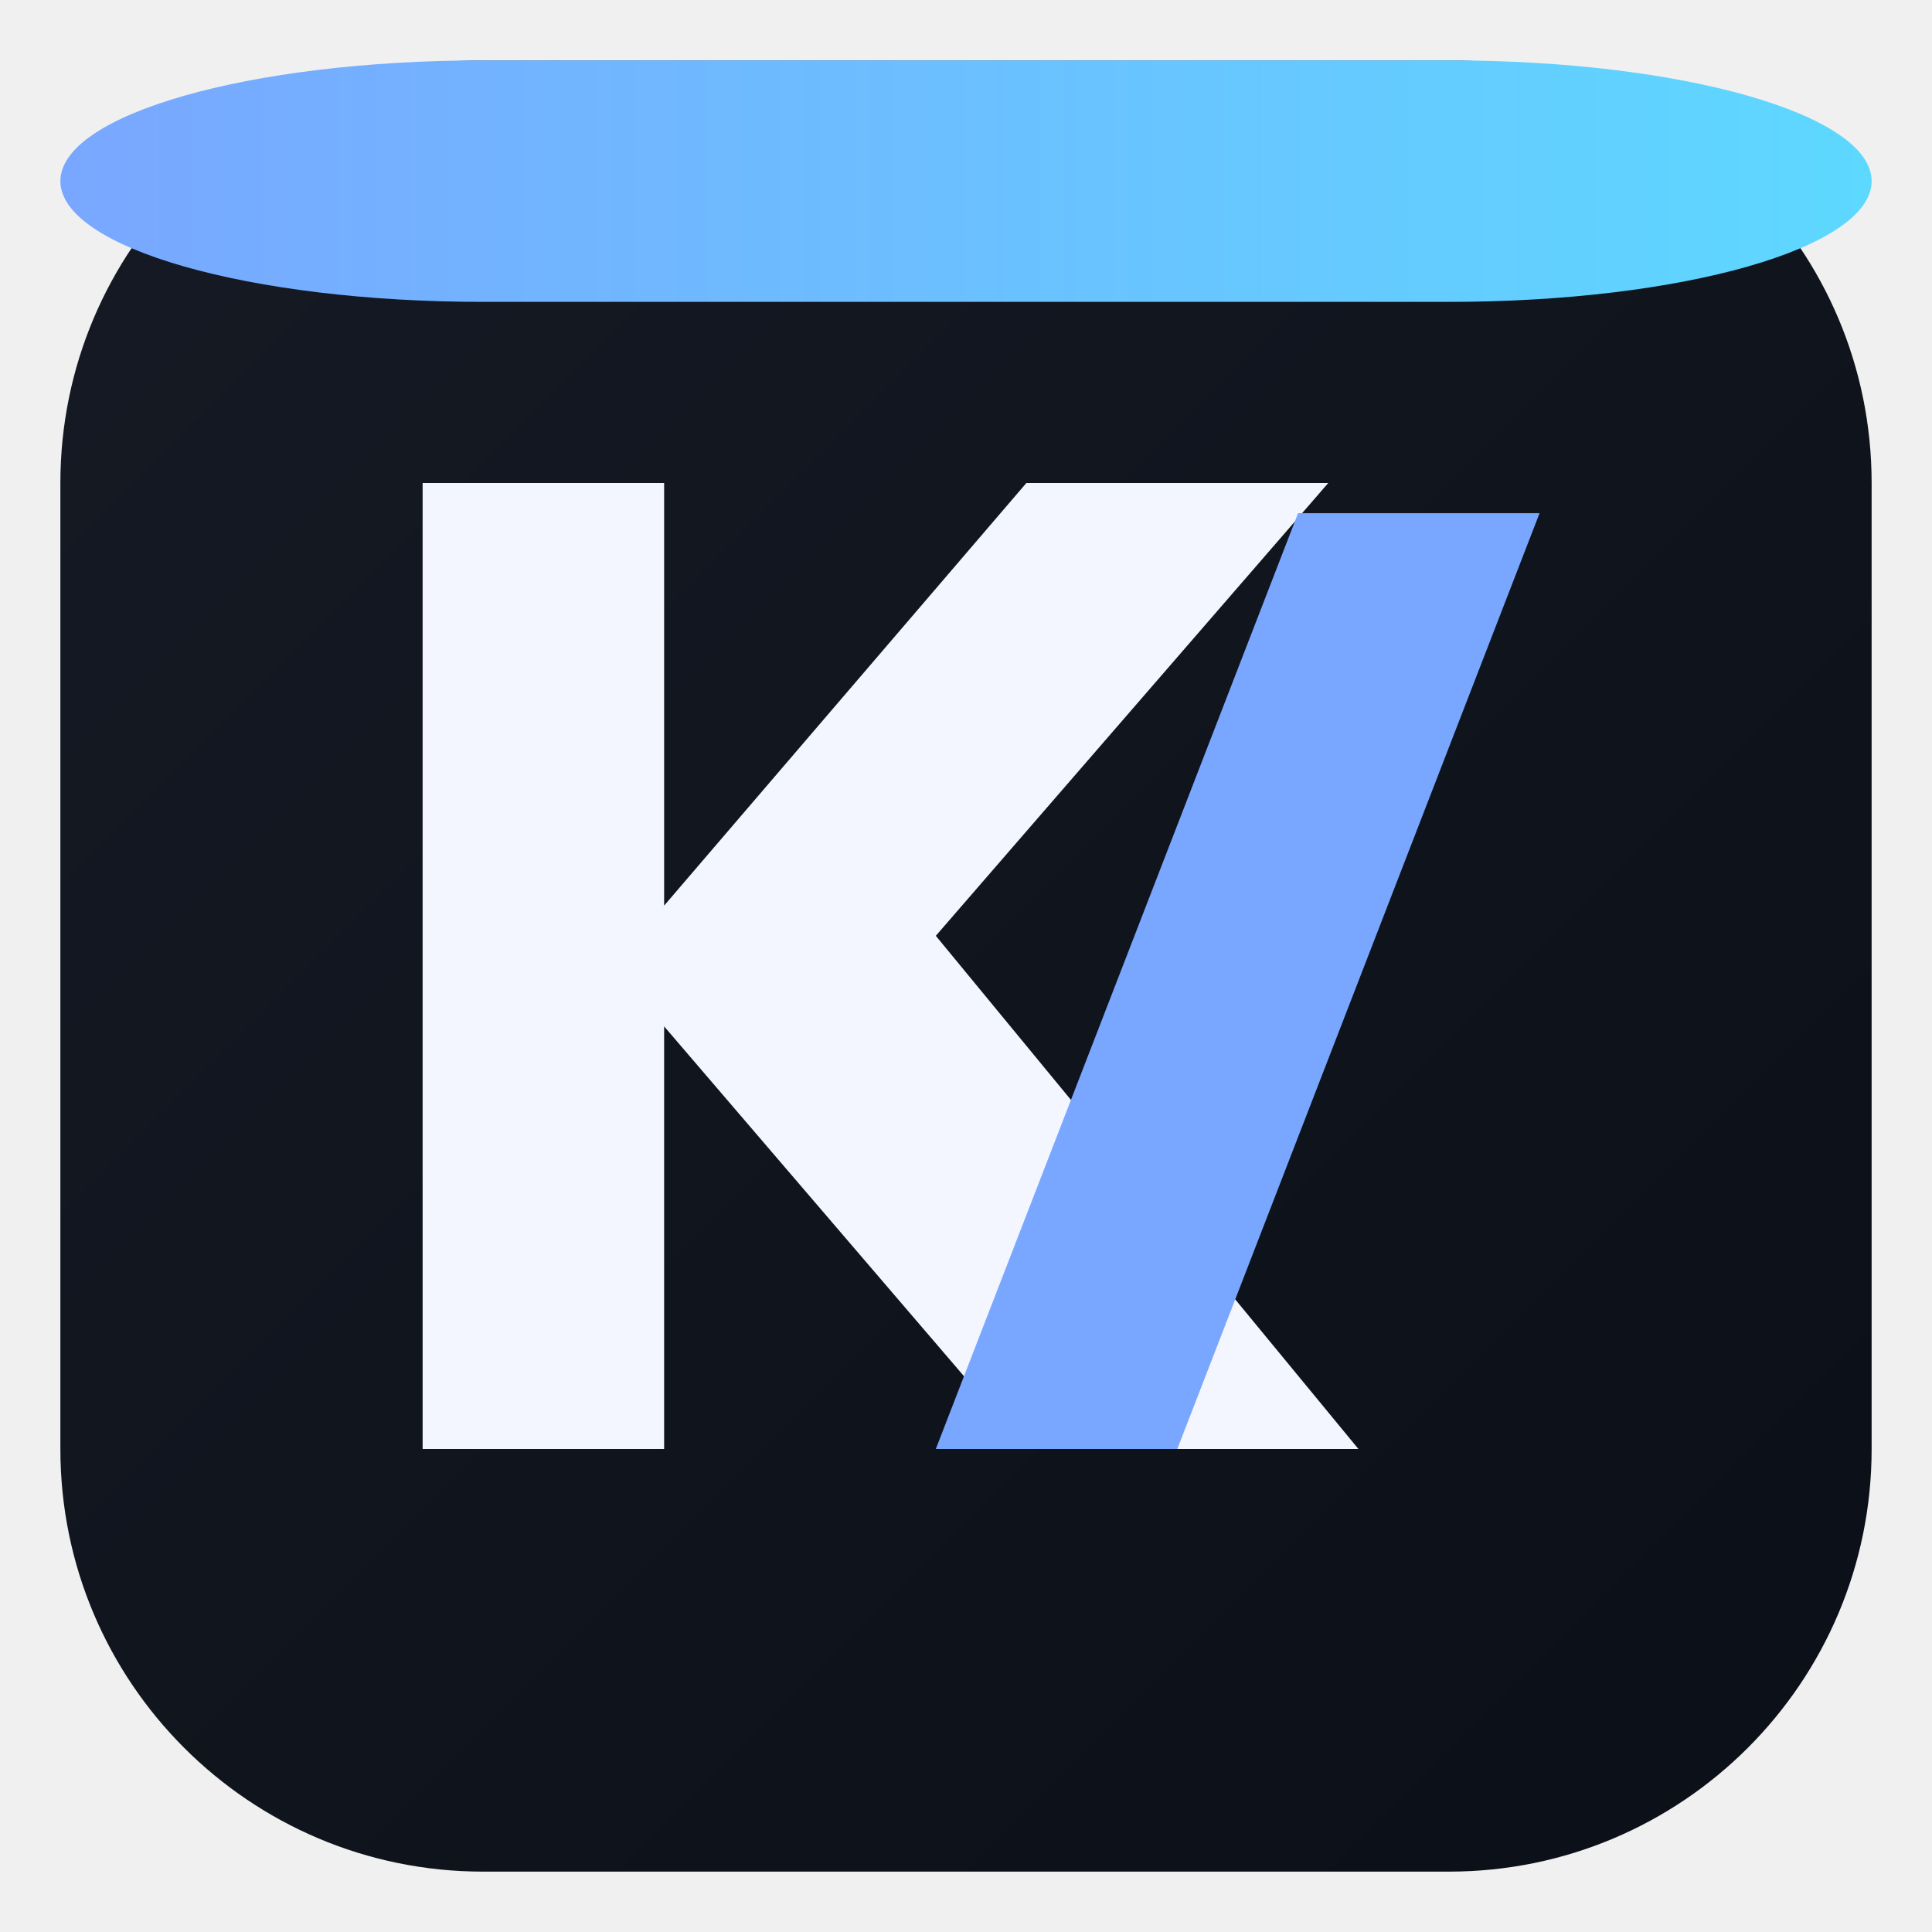
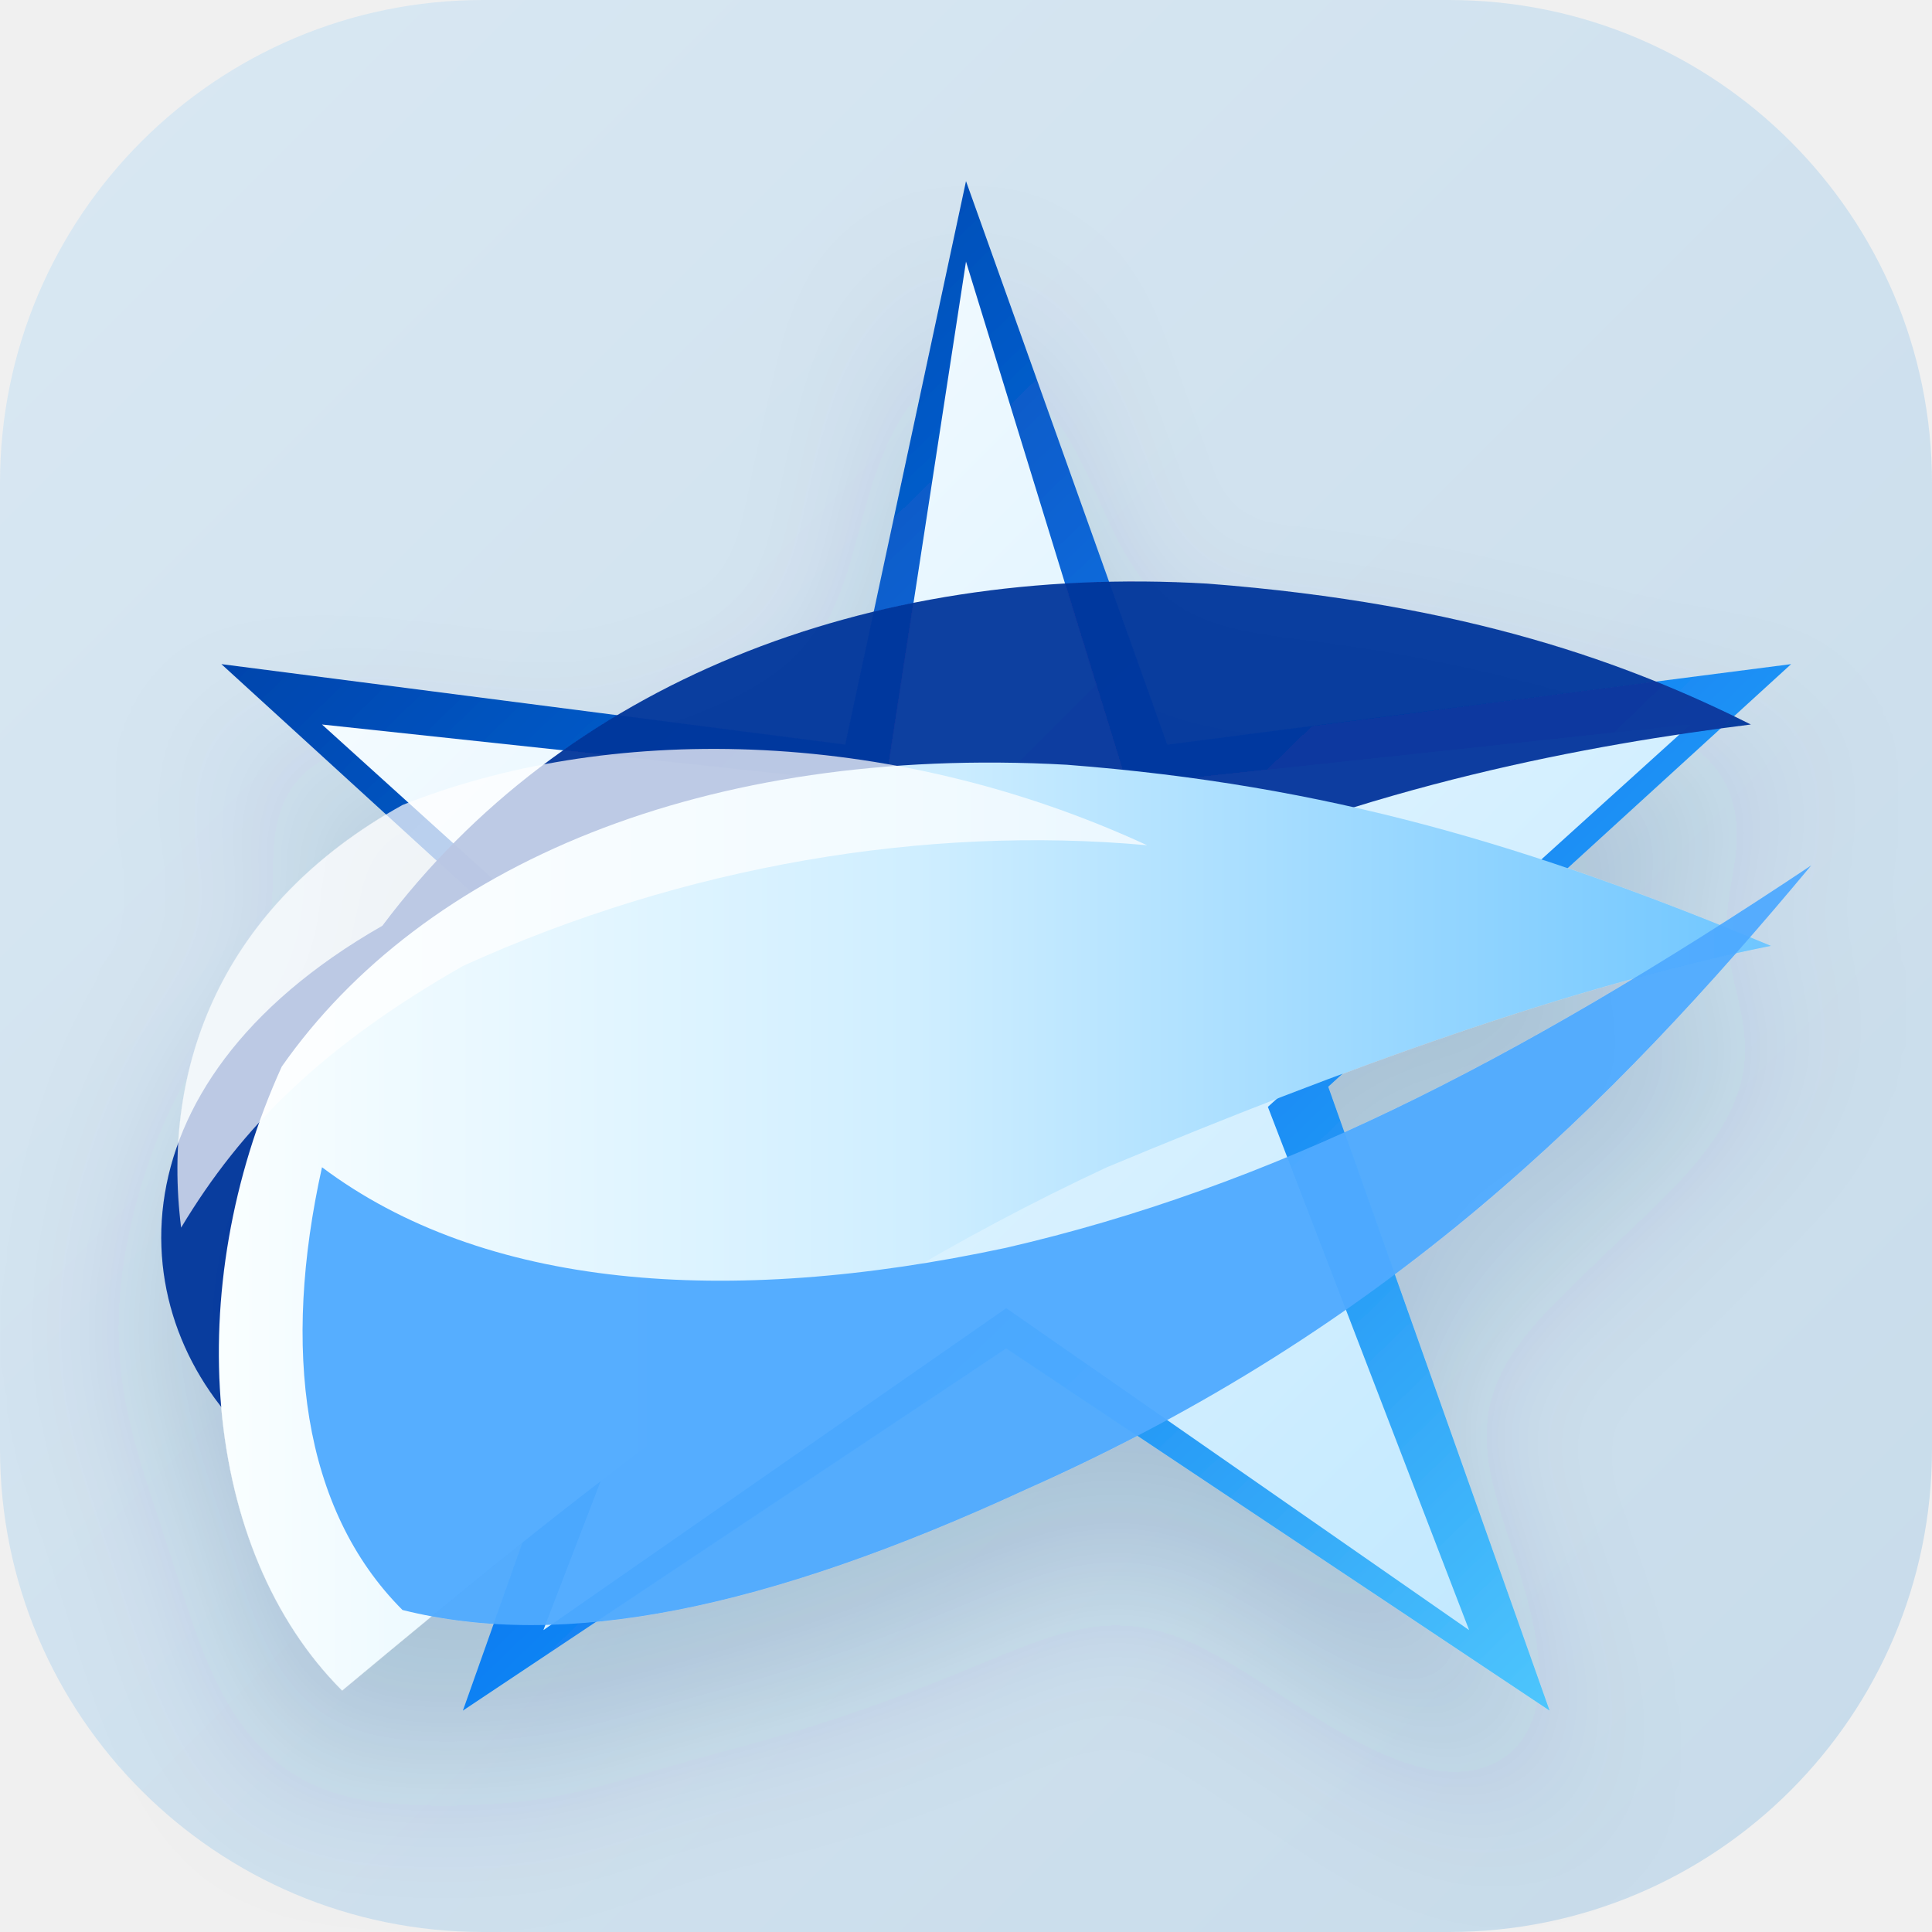
- <svg xmlns="http://www.w3.org/2000/svg" viewBox="0 0 64 64" role="img" aria-label="KZ Arena">
+ <svg xmlns="http://www.w3.org/2000/svg" viewBox="0 0 96 96" role="img" aria-label="KZ Arena">
  <defs>
    <linearGradient id="bg" x1="0" x2="1" y1="0" y2="1">
-       <stop offset="0" stop-color="#151a24" />
-       <stop offset="1" stop-color="#0b0f17" />
+       <stop offset="0" stop-color="#d9e8f3" />
+       <stop offset="1" stop-color="#c7dbea" />
    </linearGradient>
-     <linearGradient id="accent" x1="0" x2="1" y1="0" y2="0">
-       <stop offset="0" stop-color="#79a7ff" />
-       <stop offset="1" stop-color="#5dd8ff" />
+     <linearGradient id="blueEdge" x1="0" x2="1" y1="0" y2="1">
+       <stop offset="0" stop-color="#002d8f" />
+       <stop offset="0.55" stop-color="#0b7cf2" />
+       <stop offset="1" stop-color="#5dd6ff" />
    </linearGradient>
+     <linearGradient id="starLight" x1="0" x2="1" y1="0" y2="1">
+       <stop offset="0" stop-color="#ffffff" />
+       <stop offset="1" stop-color="#bde7ff" />
+     </linearGradient>
+     <linearGradient id="swooshLight" x1="0" x2="1" y1="0" y2="0">
+       <stop offset="0" stop-color="#f9feff" />
+       <stop offset="0.45" stop-color="#cfeeff" />
+       <stop offset="1" stop-color="#6fc6ff" />
+     </linearGradient>
+     <filter id="shadow" x="-30%" y="-30%" width="160%" height="160%">
+       <feDropShadow dx="0" dy="5" stdDeviation="4" flood-color="#0c3b73" flood-opacity="0.18" />
+     </filter>
  </defs>
-   <rect x="2" y="2" width="60" height="60" rx="14" fill="url(#bg)" />
-   <rect x="2" y="2" width="60" height="8" rx="14" fill="url(#accent)" />
-   <path d="M14 48V16h8v14l12-14h10L31 31l14 17H34L22 34v14h-8Z" fill="#f3f6ff" />
-   <path d="M43 17h8L39 48h-8l12-31Z" fill="#79a7ff" />
+   <rect width="96" height="96" rx="24" fill="url(#bg)" />
+   <g transform="translate(7 6)" filter="url(#shadow)">
+     <path d="M41 3 51 31l31-4-23 21 11 31-27-18-27 18 11-31L4 27l31 4Z" fill="url(#blueEdge)" />
+     <path d="M41 7 49 33l28-3-21 19 10 26-23-16-23 16 10-26L9 30l28 3Z" fill="url(#starLight)" />
+     <path d="M12 40c9-12 24-18 41-17 13 1 21 4 27 7-8 1-19 3-30 8-15 6-27 15-44 28-7-6-8-18 6-26Z" fill="#06359b" opacity="0.95" />
+     <path d="M7 47c7-10 21-16 39-15 13 1 23 4 35 9-10 2-21 6-33 11-15 7-26 16-38 26-7-7-8-20-3-31Z" fill="url(#swooshLight)" />
+     <path d="M9 52c8 6 20 7 34 4 13-3 25-9 40-19-10 12-21 23-39 31-13 6-23 8-31 6-5-5-6-13-4-22Z" fill="#4faaff" opacity="0.95" />
+     <path d="M13 34c10-4 24-4 37 2-11-1-23 1-34 6-7 4-11 8-14 13-1-8 2-16 11-21Z" fill="#ffffff" opacity="0.72" />
+   </g>
</svg>
